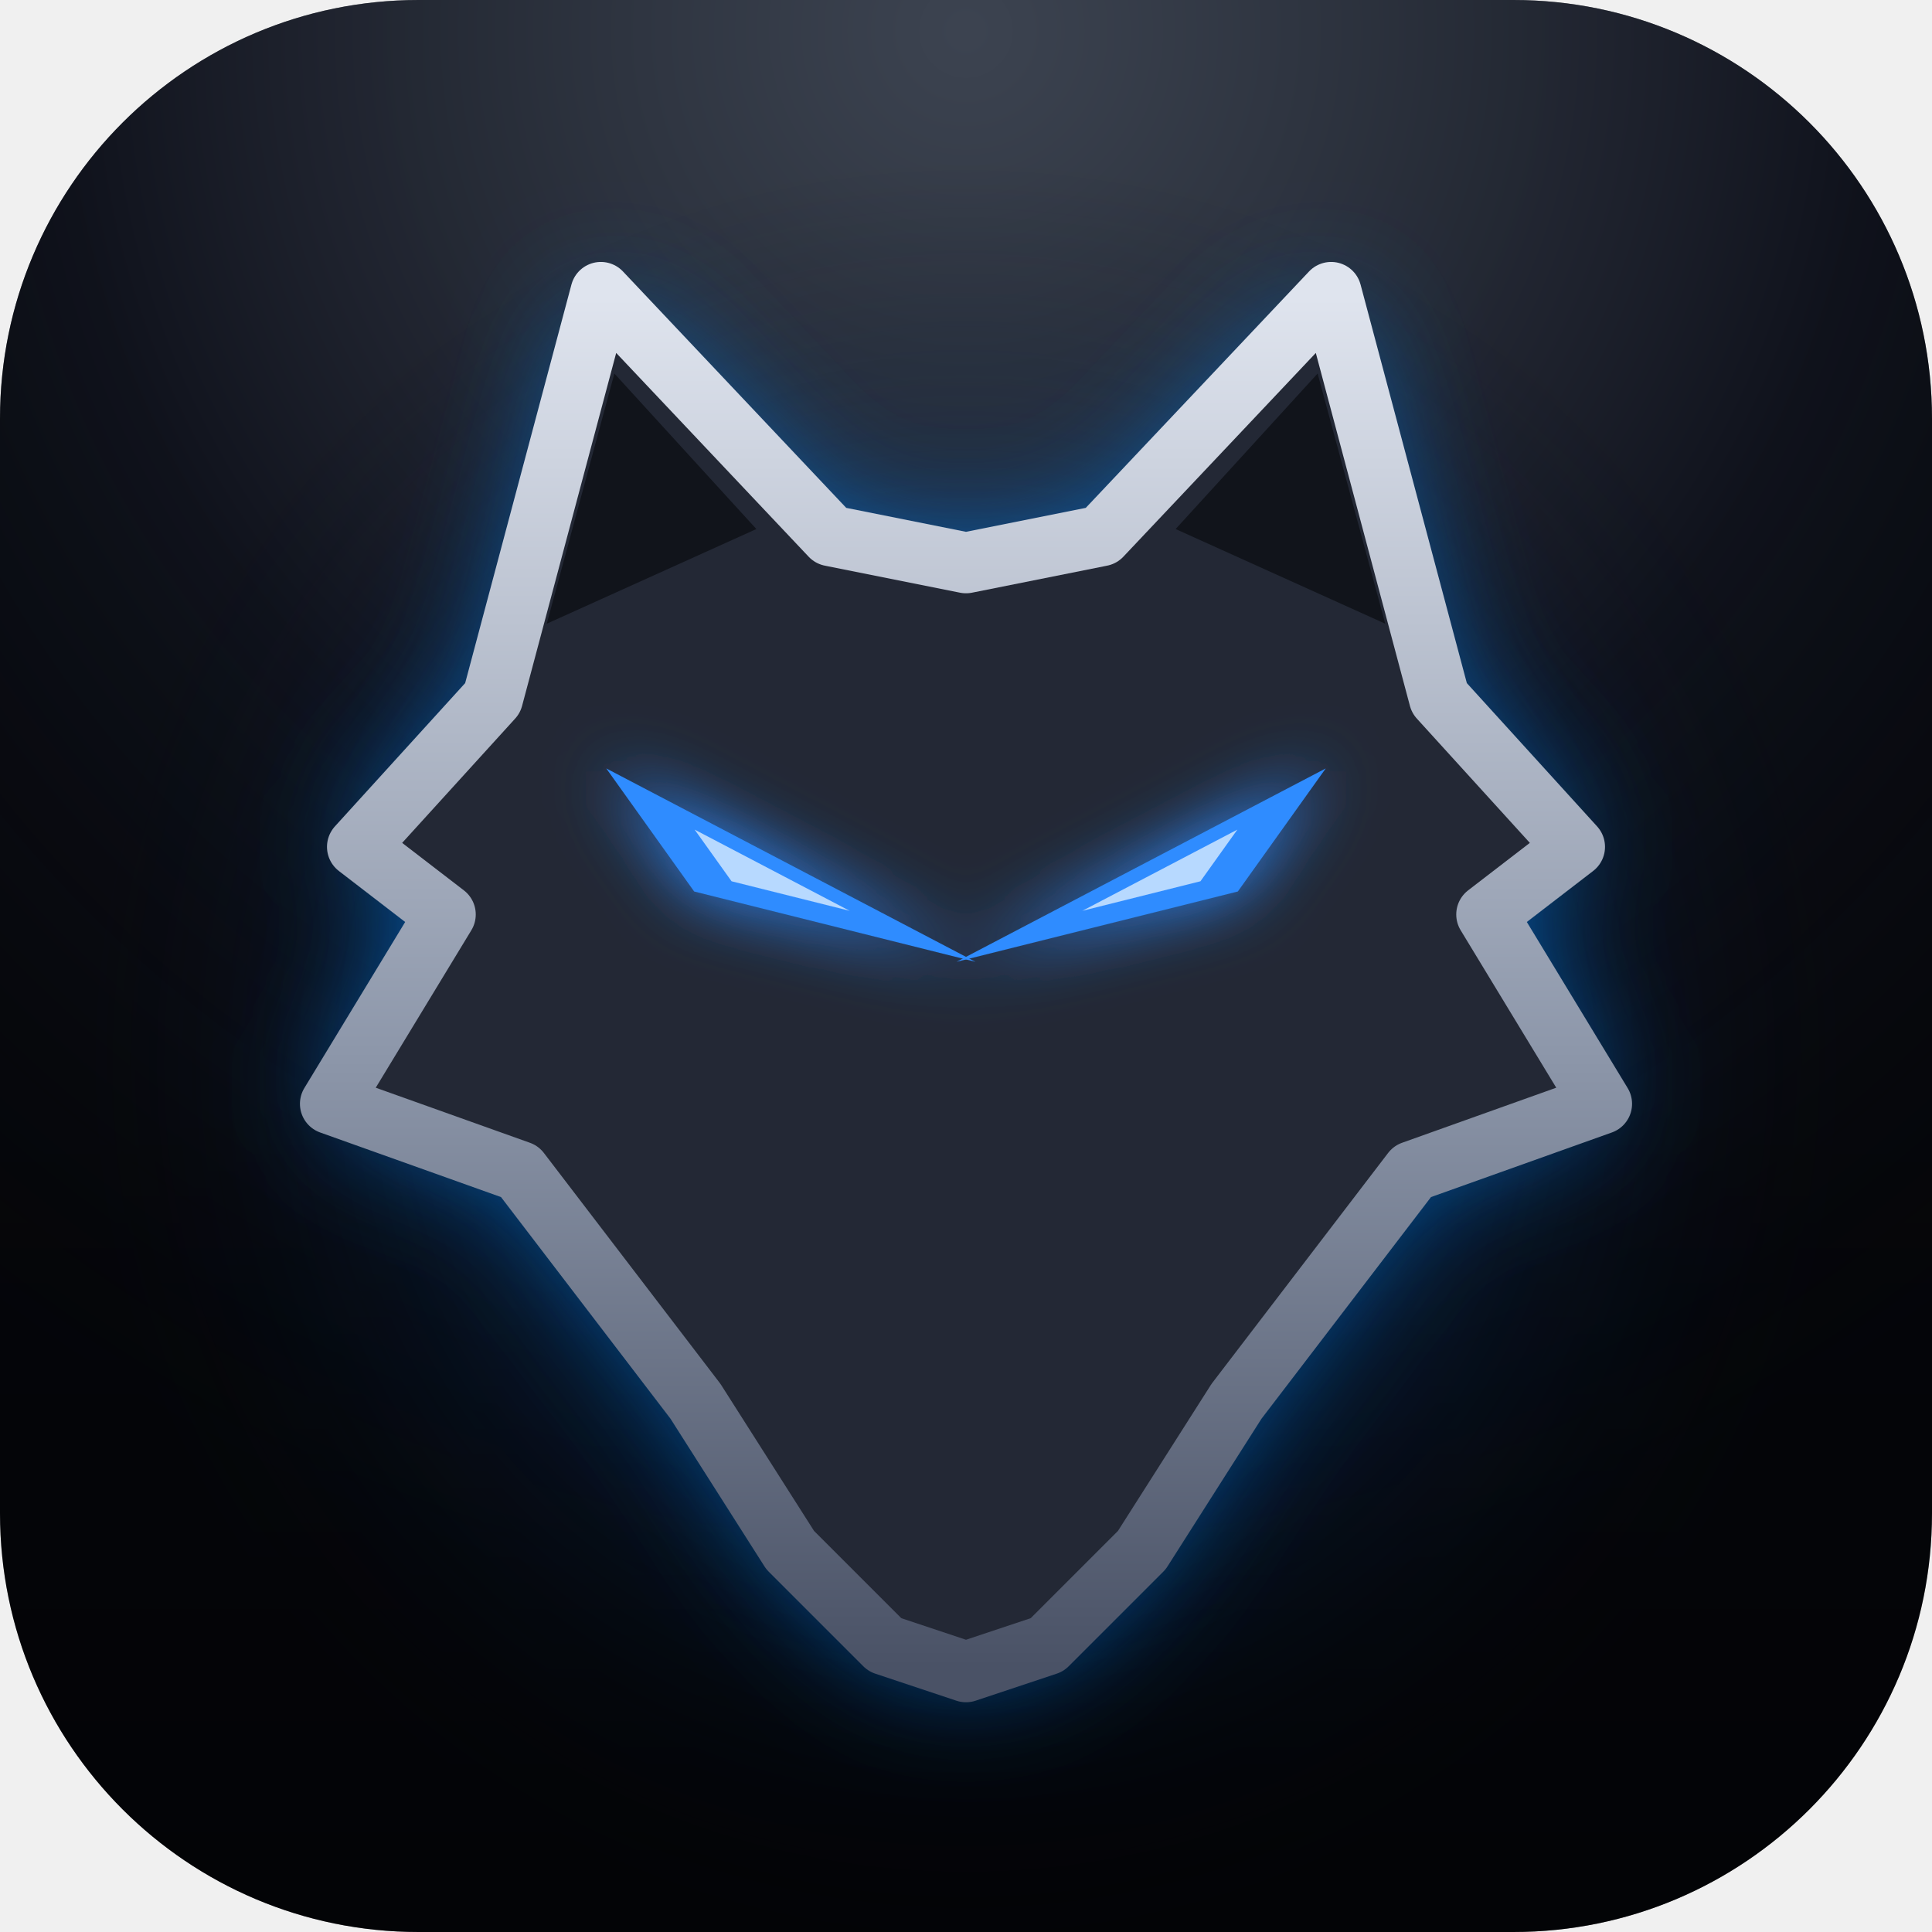
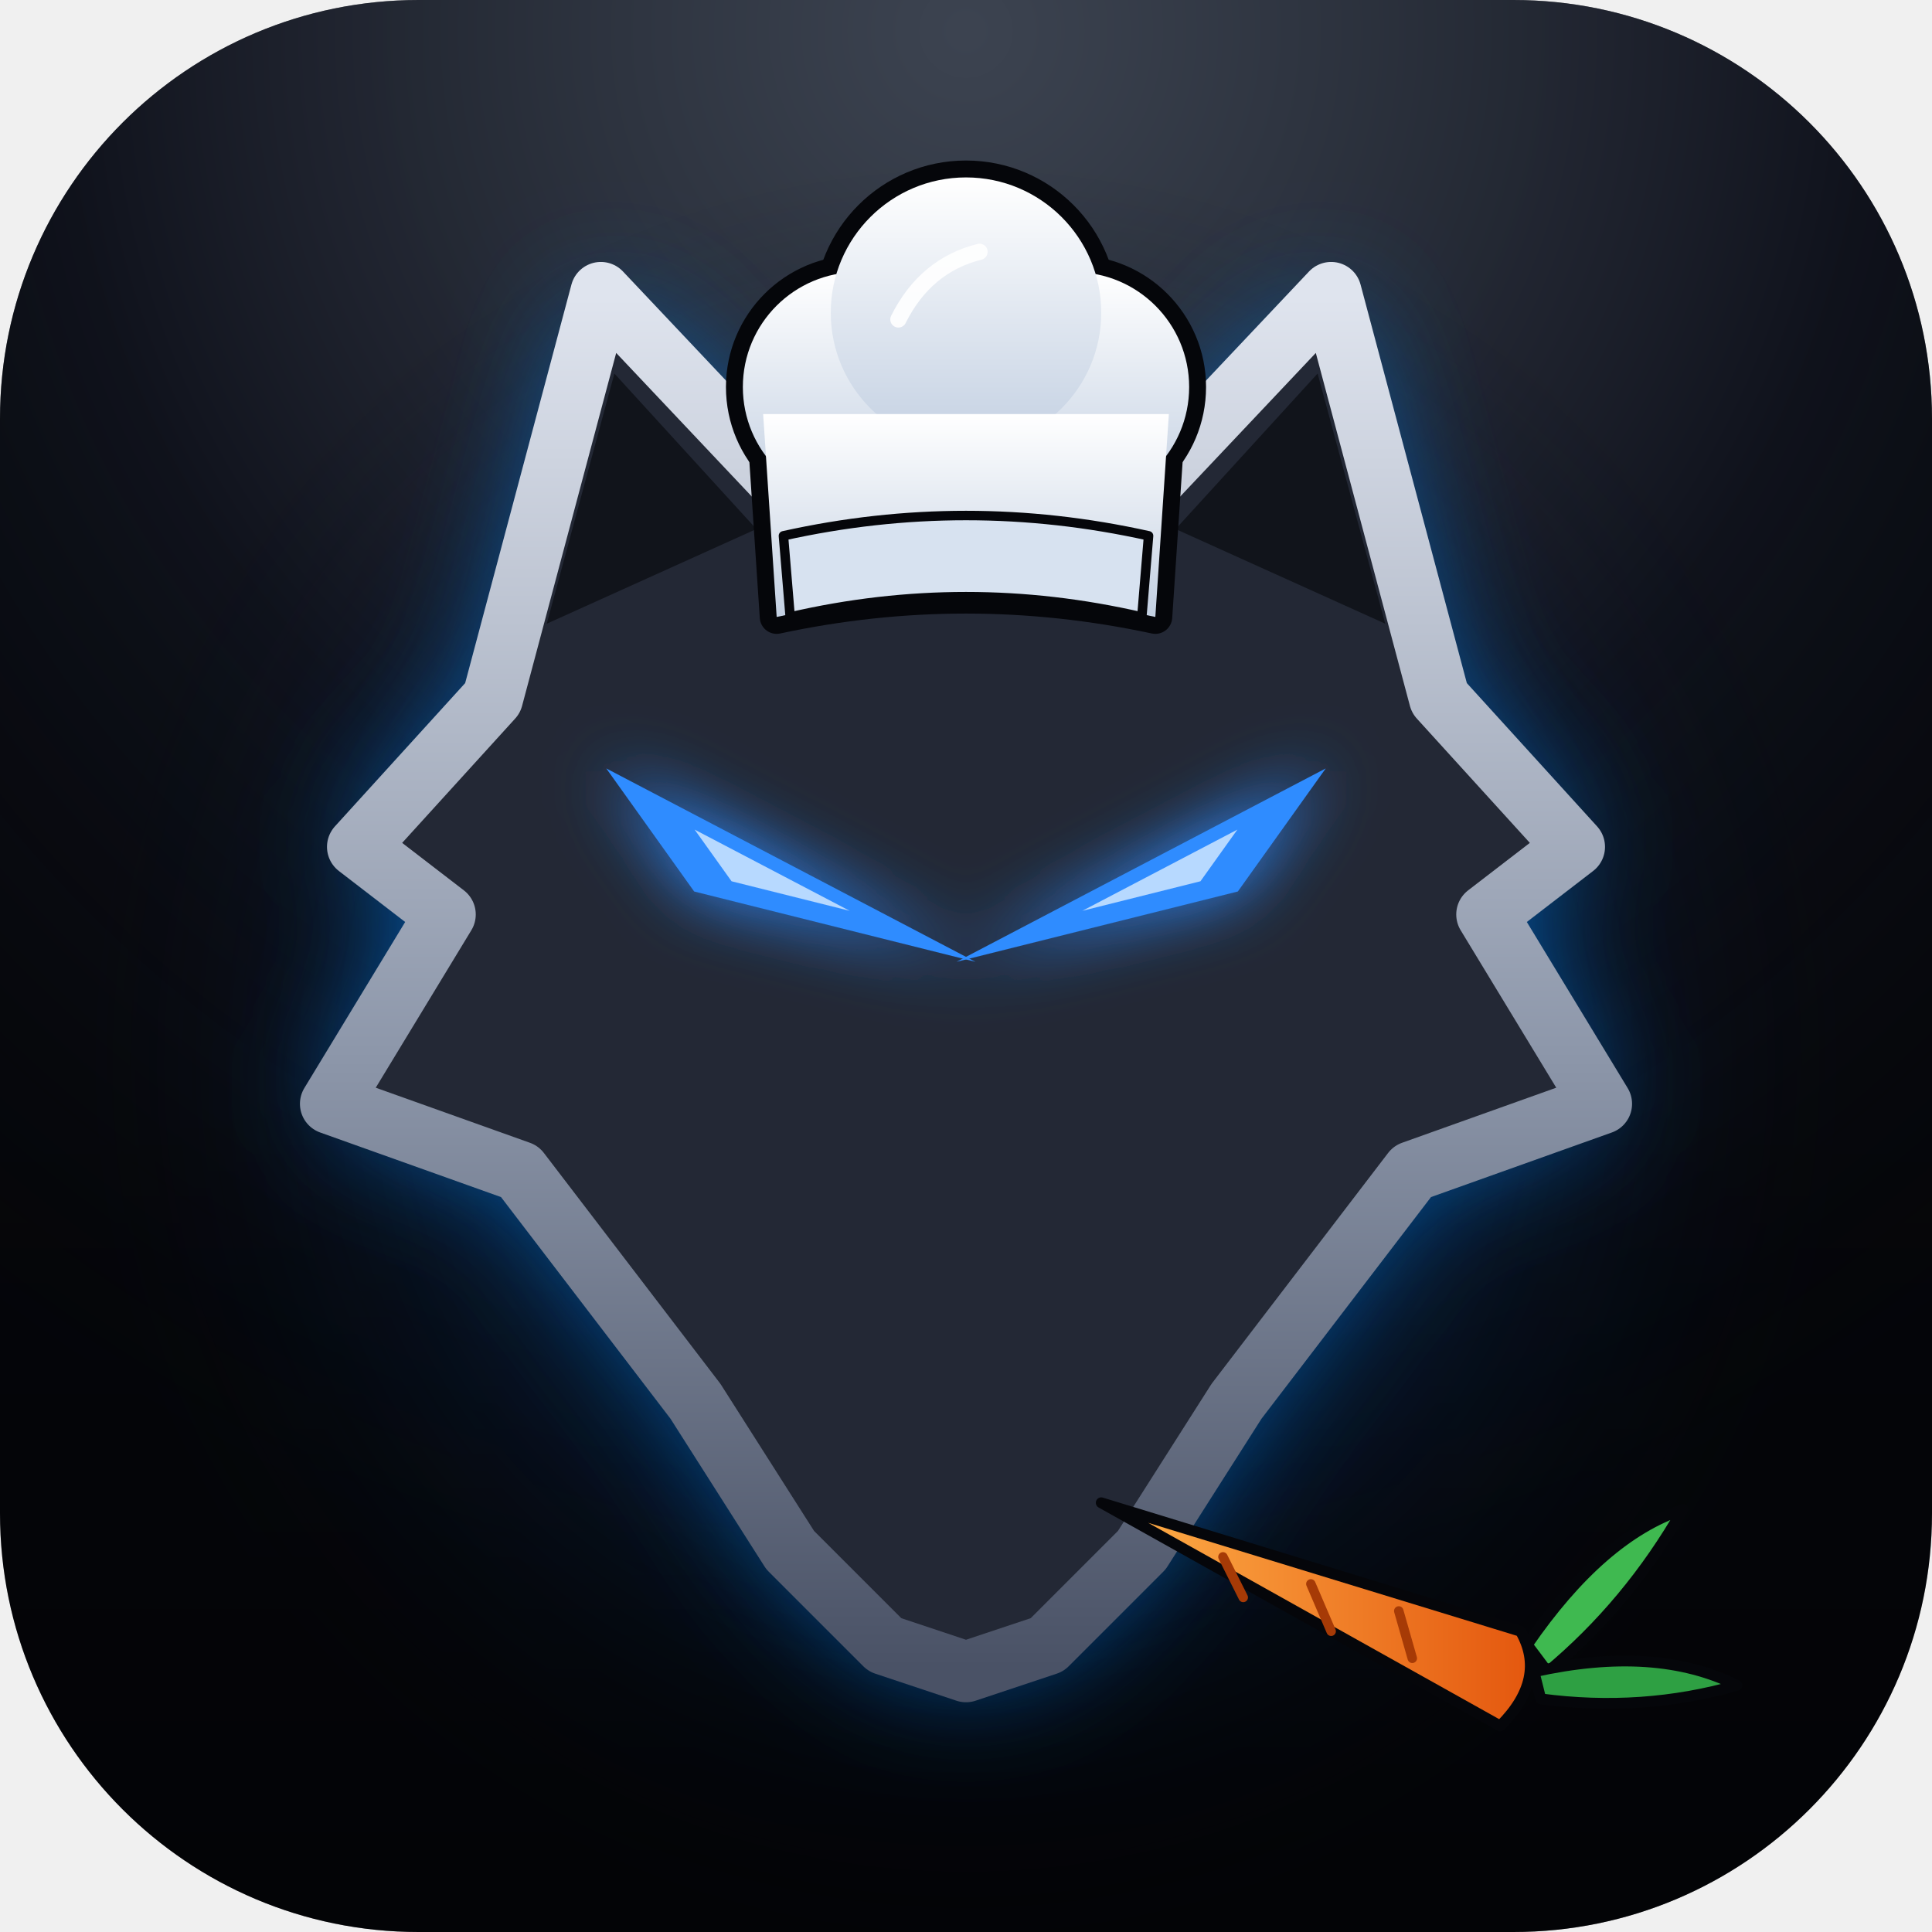
<svg xmlns="http://www.w3.org/2000/svg" width="512" height="512" viewBox="0 0 240 240">
  <clipPath id="cl">
    <rect width="240" height="240" rx="52" />
  </clipPath>
  <g clip-path="url(#cl)">
    <defs>
      <radialGradient id="f14s" cx=".5" cy=".02" r=".85">
        <stop offset="0" stop-color="#9fb0cf" stop-opacity=".36" />
        <stop offset=".55" stop-color="#1b2130" stop-opacity=".45" />
        <stop offset="1" stop-color="#05060a" stop-opacity="0" />
      </radialGradient>
      <radialGradient id="f14r" cx=".5" cy=".5" r=".5">
        <stop offset="0" stop-color="#0b6fd6" stop-opacity=".5" />
        <stop offset=".6" stop-color="#0a2f5c" stop-opacity=".3" />
        <stop offset="1" stop-color="#05060a" stop-opacity="0" />
      </radialGradient>
      <linearGradient id="f14v" x1="0" y1="0" x2="0" y2="1">
        <stop offset=".55" stop-color="#000" stop-opacity="0" />
        <stop offset="1" stop-color="#000" stop-opacity=".4" />
      </linearGradient>
    </defs>
    <rect width="240" height="240" fill="#05060a" />
    <rect width="240" height="240" fill="url(#f14s)" />
    <circle cx="120" cy="132" r="112" fill="url(#f14r)" />
    <rect width="240" height="240" fill="url(#f14v)" />
    <g transform="translate(120 122) scale(0.84) translate(-120 -128)">
      <defs>
        <linearGradient id="u13r" x1="0" y1="0" x2="0" y2="1">
          <stop offset="0" stop-color="#dfe4ee" />
          <stop offset=".55" stop-color="#8d97aa" />
          <stop offset="1" stop-color="#4a5266" />
        </linearGradient>
        <filter id="u13h" x="-30%" y="-30%" width="160%" height="160%">
          <feGaussianBlur stdDeviation="9" />
        </filter>
        <filter id="u13g" x="-80%" y="-80%" width="260%" height="260%">
          <feGaussianBlur stdDeviation="5" />
        </filter>
      </defs>
      <path d="M120 66L140 62L174 26L190 86L210 108L197 118L214 146L186 156L160 190L146 212L132 226L120 230L108 226L94 212L80 190L54 156L26 146L43 118L30 108L50 86L66 26L100 62Z" fill="#0b6fd6" opacity="0.9" filter="url(#u13h)" />
      <path d="M120 66L140 62L174 26L190 86L210 108L197 118L214 146L186 156L160 190L146 212L132 226L120 230L108 226L94 212L80 190L54 156L26 146L43 118L30 108L50 86L66 26L100 62Z" fill="#232835" />
      <path d="M151 61L172 38L182 75Z" fill="#11141b" />
      <path d="M58 75L68 38L89 61Z" fill="#11141b" />
      <path d="M120 66L140 62L174 26L190 86L210 108L197 118L214 146L186 156L160 190L146 212L132 226L120 230L108 226L94 212L80 190L54 156L26 146L43 118L30 108L50 86L66 26L100 62Z" fill="none" stroke="url(#u13r)" stroke-opacity="1" stroke-width="9" stroke-linejoin="round" />
      <g filter="url(#u13g)">
        <path d="M118.6 125L173.2 96.4L160.2 114.6Z" fill="#2f8cff" />
        <path d="M79.8 114.6L66.8 96.4L121.4 125Z" fill="#2f8cff" />
      </g>
      <path d="M118.6 125L173.2 96.4L160.2 114.6Z" fill="#2f8cff" />
      <path d="M79.8 114.6L66.8 96.4L121.4 125Z" fill="#2f8cff" />
      <path d="M137.2 117.46L160.13 105.45L154.67 113.09Z" fill="#cfe6ff" opacity=".85" />
      <path d="M85.33 113.09L79.87 105.45L102.8 117.46Z" fill="#cfe6ff" opacity=".85" />
+       <defs>
+         <linearGradient id="u13t" x1="0" y1="0" x2="0" y2="1">
+           <stop offset="0" stop-color="#ffffff" />
+           <stop offset="1" stop-color="#c3d0e2" />
+         </linearGradient>
+         <linearGradient id="u13c" x1="0" y1="0" x2="1" y2="0">
+           <stop offset="0" stop-color="#ffb24a" />
+           <stop offset="1" stop-color="#e4570e" />
+         </linearGradient>
+       </defs>
+       <g fill="#05060a" stroke="#05060a" stroke-width="5" stroke-linejoin="round">
+         <circle cx="104" cy="40" r="17" />
+         <circle cx="136" cy="40" r="17" />
+         <circle cx="120" cy="29" r="20" />
+         <path d="M90 44L150 44L148 74Q120 68 92 74Z" />
+       </g>
+       <g fill="url(#u13t)">
+         <circle cx="104" cy="40" r="17" />
+         <circle cx="136" cy="40" r="17" />
+         <circle cx="120" cy="29" r="20" />
+         <path d="M90 44L150 44L148 74Q120 68 92 74Z" />
+       </g>
+       <path d="M93 62Q120 56 147 62L146 74Q120 68 94 74Z" fill="#d7e2f0" stroke="#05060a" stroke-width="1.4" stroke-linejoin="round" />
+       <path d="M110 30Q114 22 122 20" fill="none" stroke="#fff" stroke-width="2.4" stroke-linecap="round" opacity=".9" />
+       <g stroke="#05060a" stroke-width="1.6" stroke-linejoin="round">
+         <path d="M203 226Q214 210 226 206Q218 220 206 230Z" fill="#3fb950" />
+         <path d="M204 230Q222 226 234 232Q220 236 205 234Z" fill="#2ea043" />
+         <path d="M140 205L202 224Q206 231 199 238Z" fill="url(#u13c)" />
+       </g>
+       <path d="M158 213L161 219M171 217L174 224M184 221L186 228" stroke="#a63a06" stroke-width="1.4" stroke-linecap="round" />
    </g>
  </g>
</svg>
